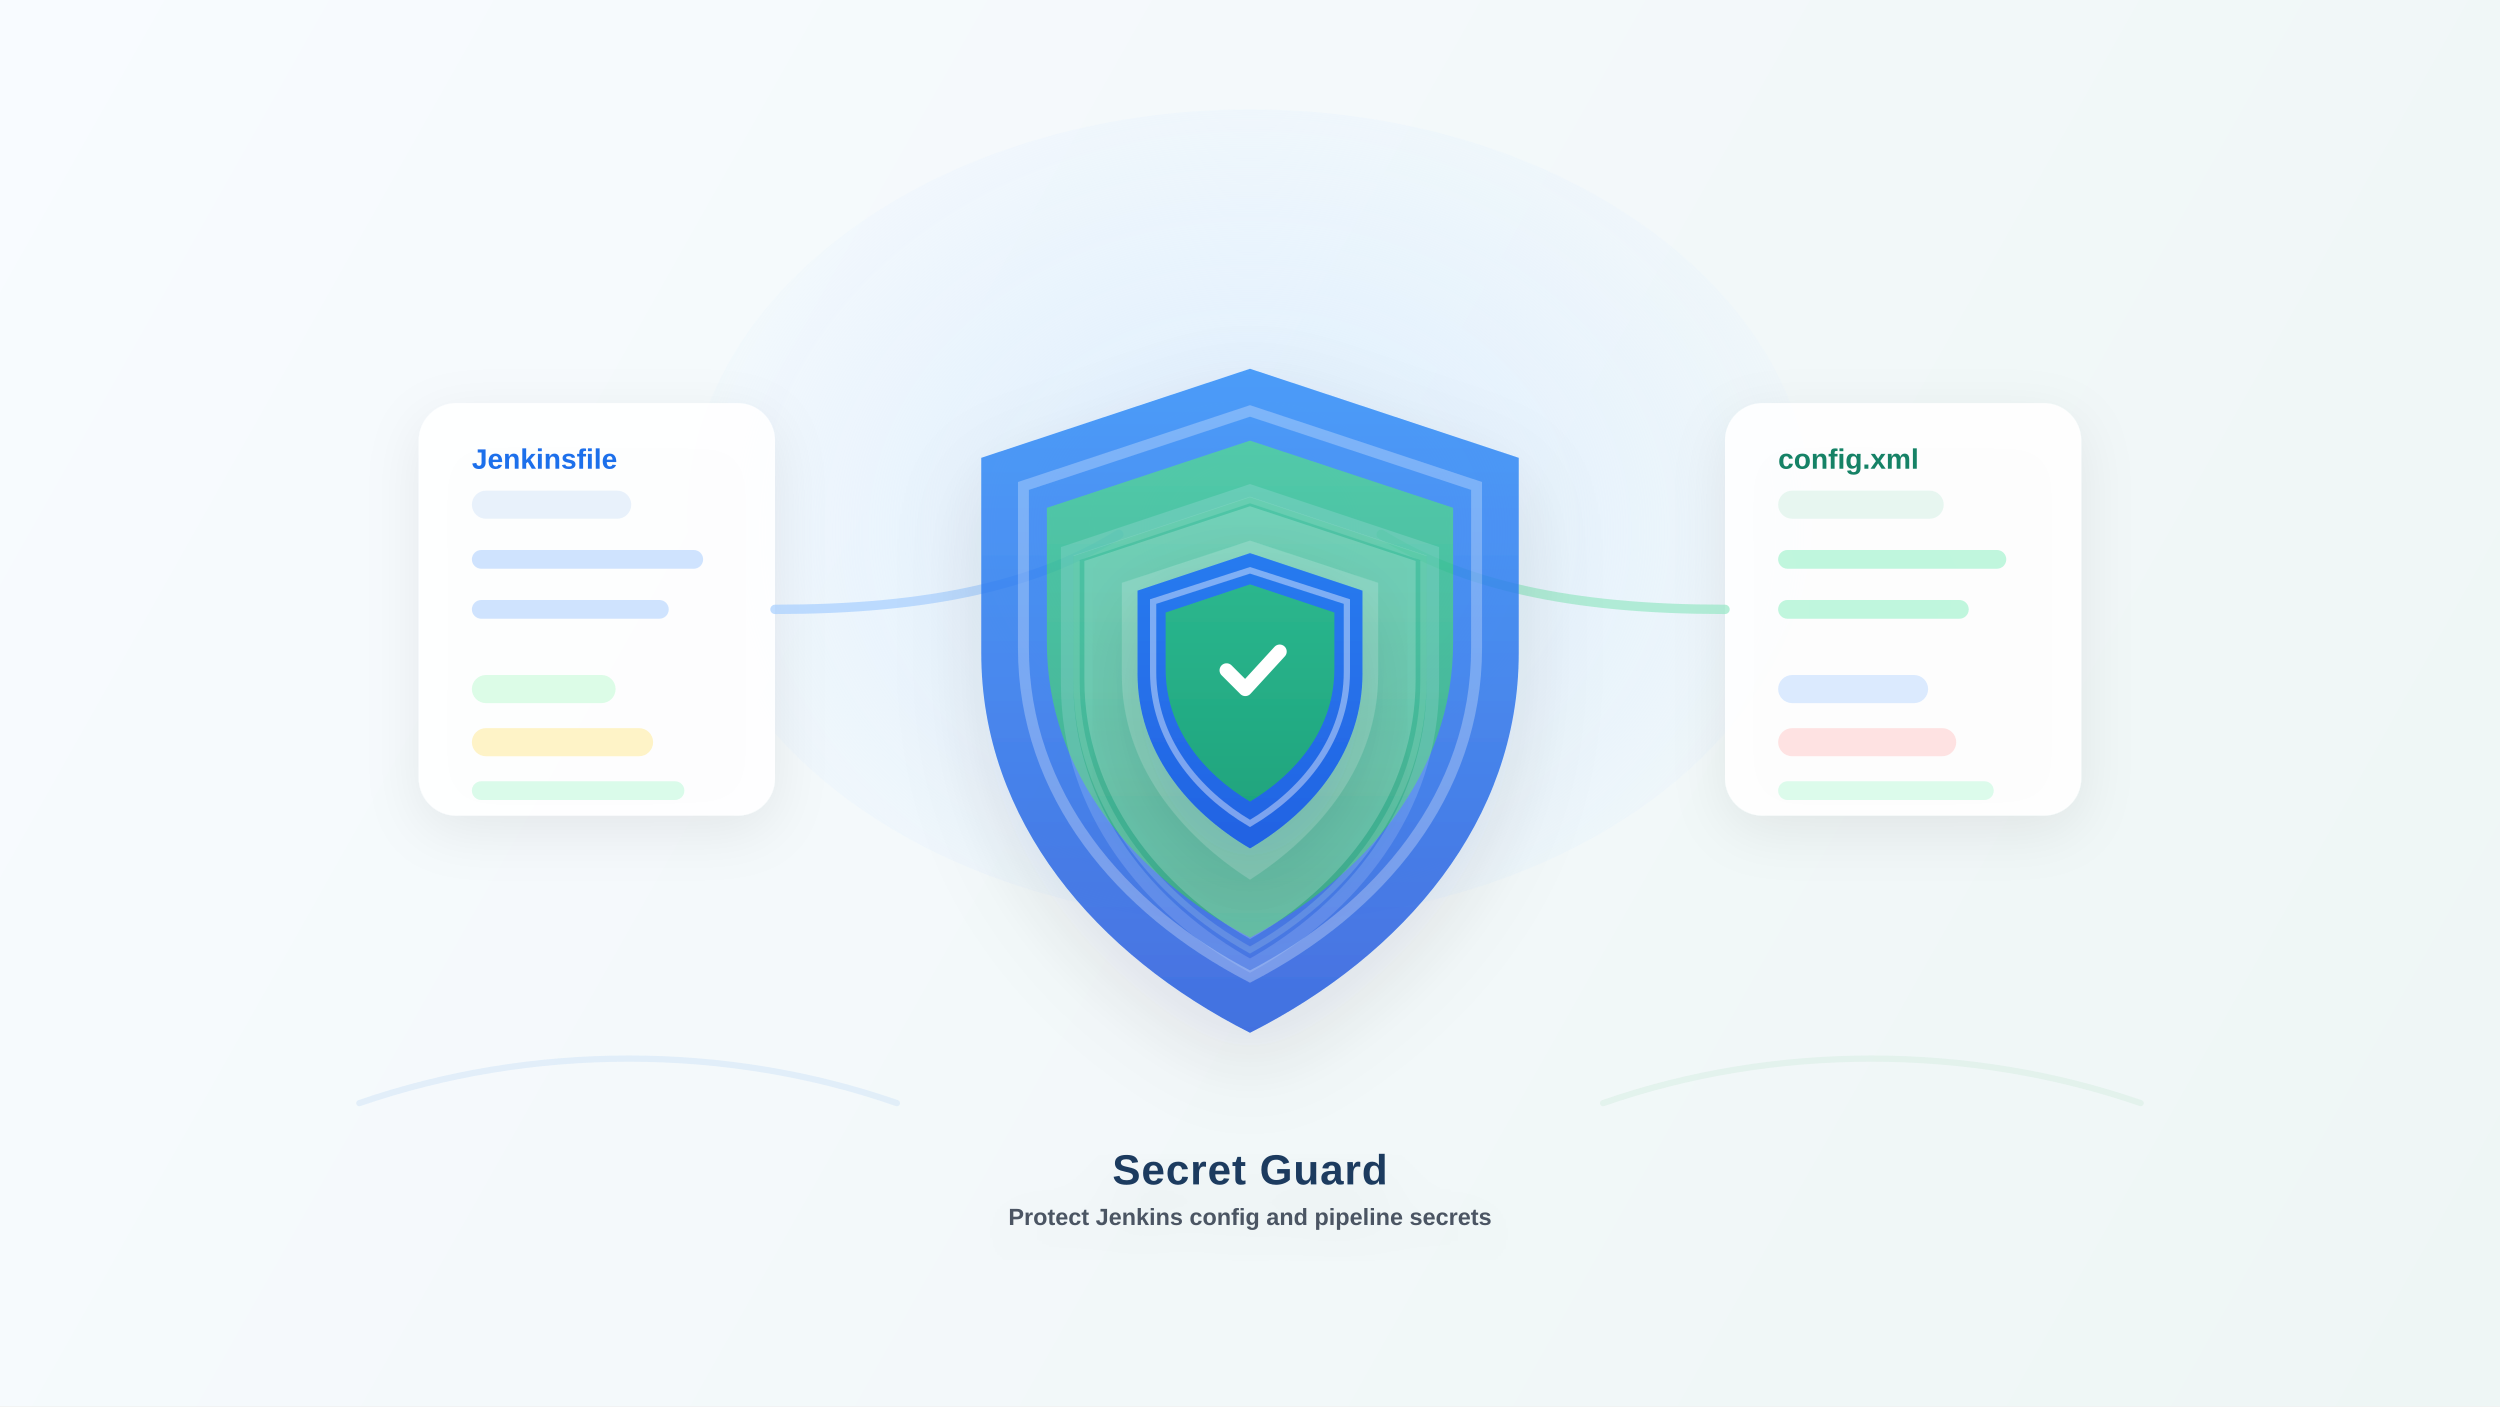
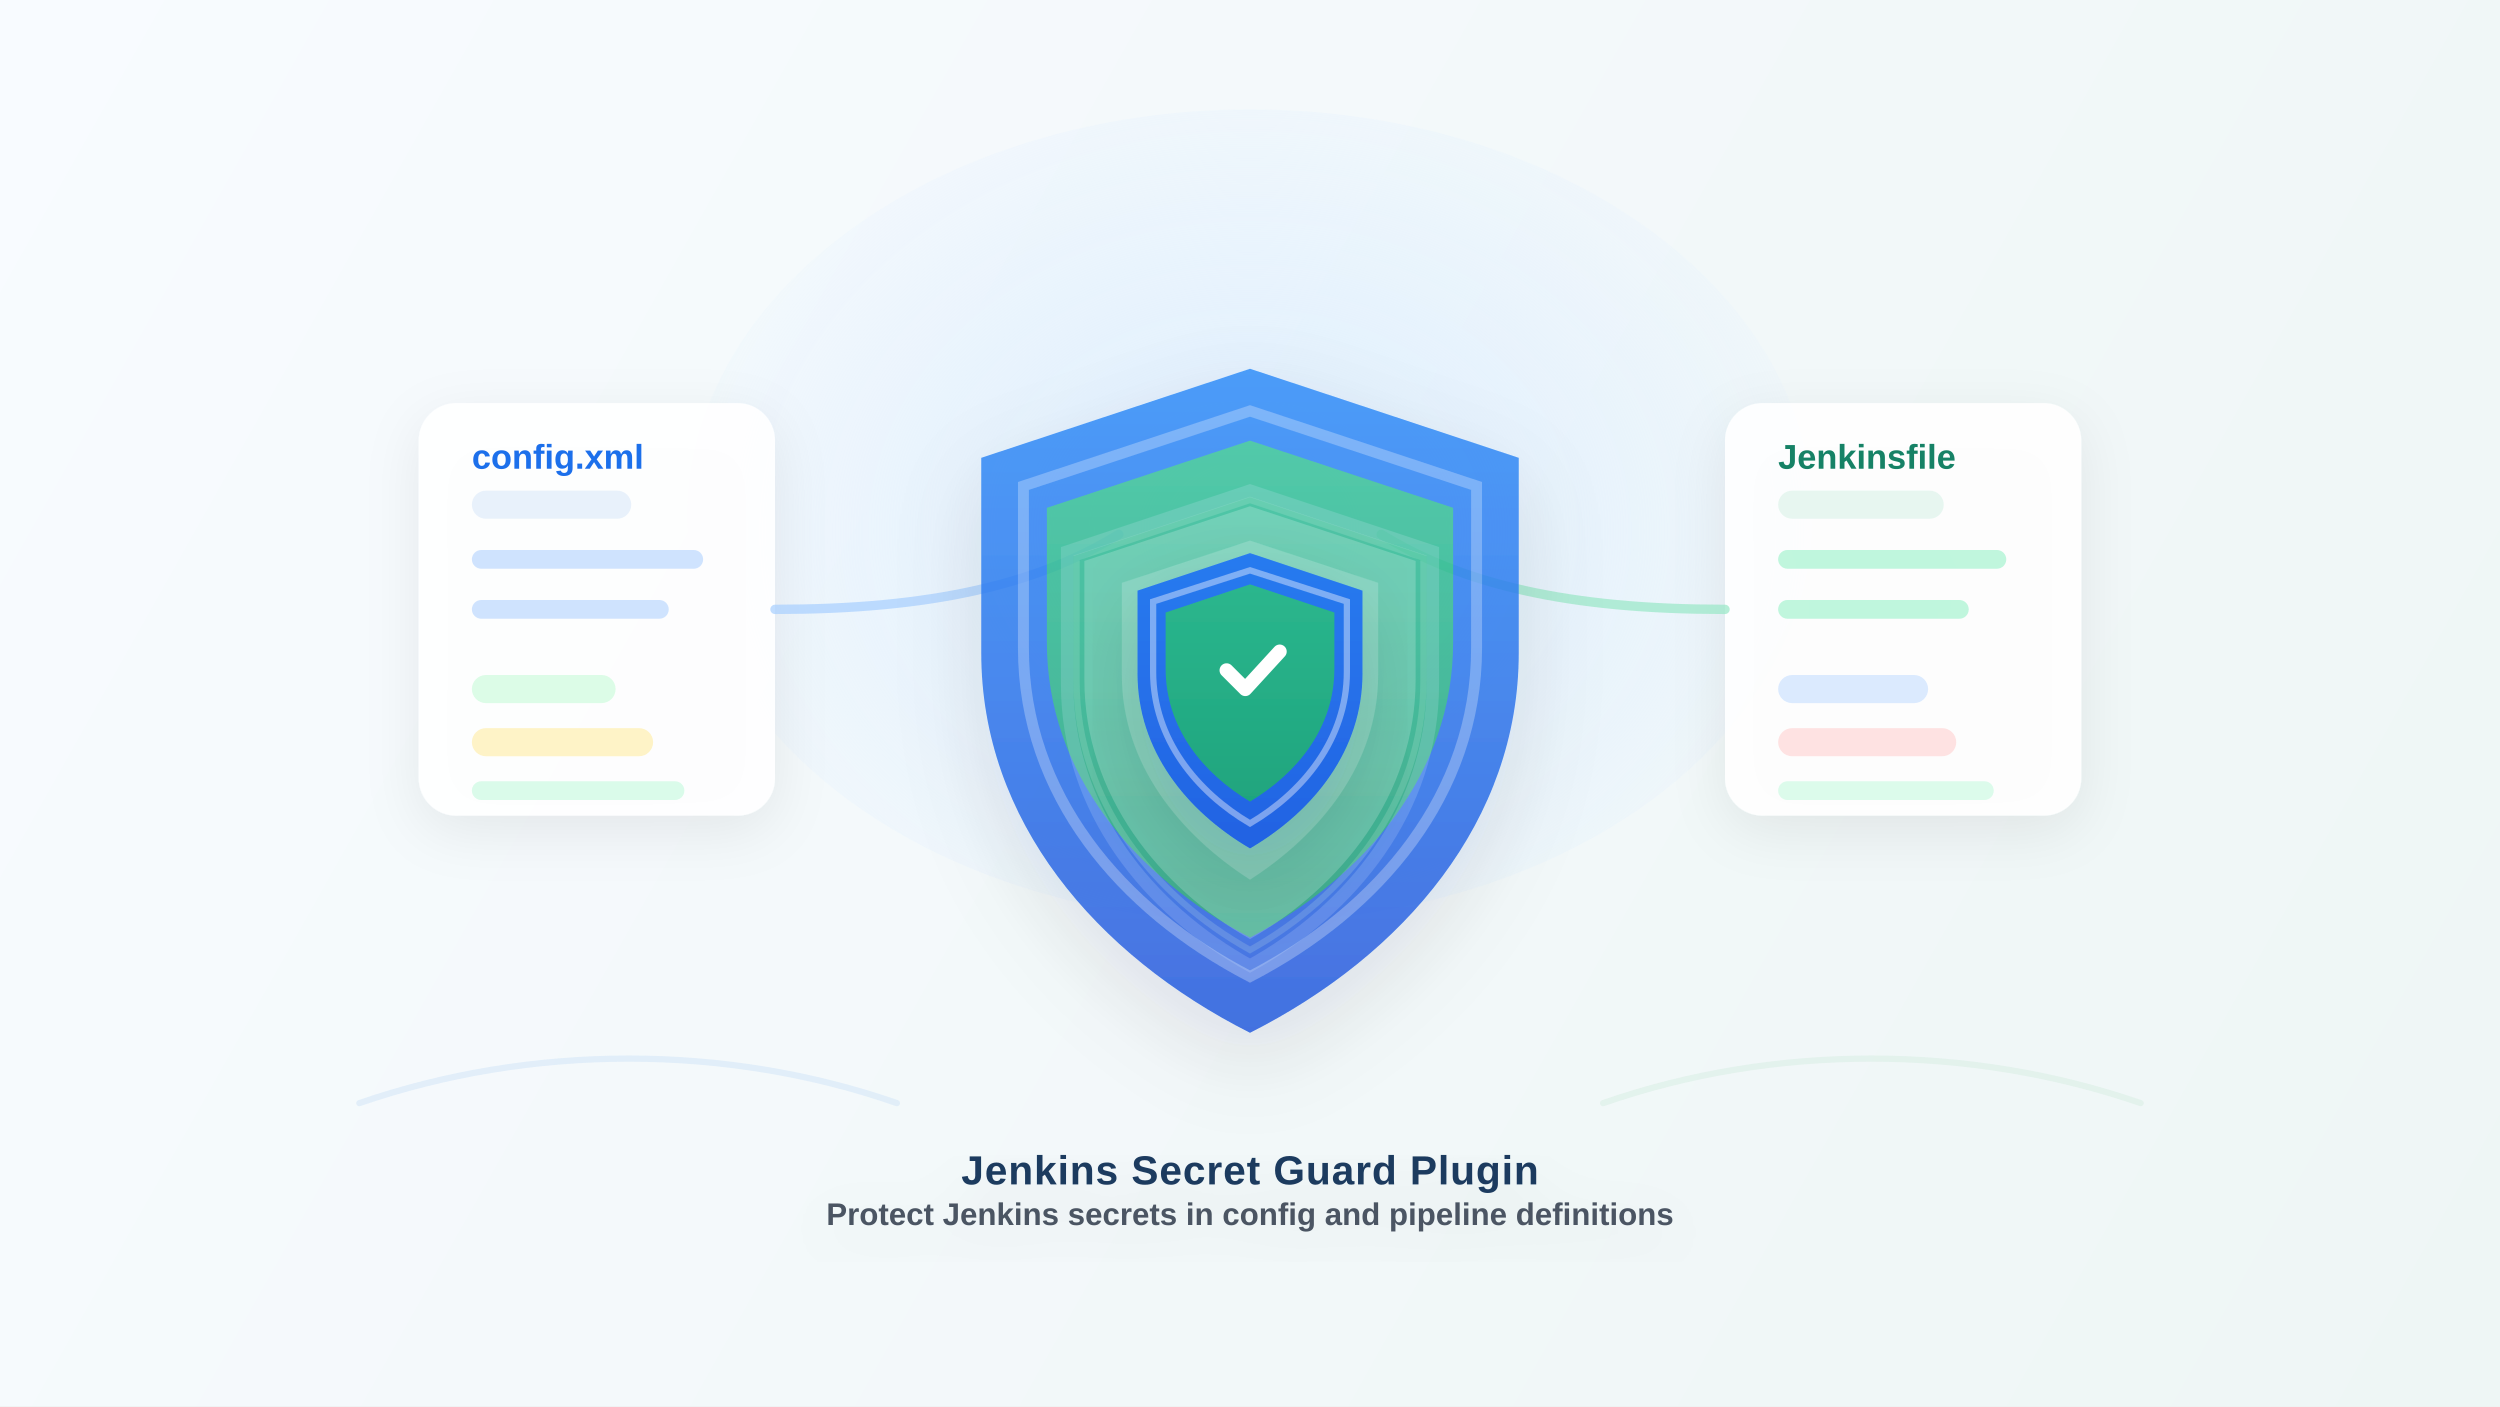
<svg xmlns="http://www.w3.org/2000/svg" width="1600" height="900" viewBox="0 0 1600 900" fill="none">
  <defs>
    <linearGradient id="bg" x1="0" y1="0" x2="1600" y2="900" gradientUnits="userSpaceOnUse">
      <stop stop-color="#F8FBFF" />
      <stop offset="1" stop-color="#EEF6F5" />
    </linearGradient>
    <radialGradient id="glow" cx="0" cy="0" r="1" gradientUnits="userSpaceOnUse" gradientTransform="translate(800 340) rotate(90) scale(340 420)">
      <stop stop-color="#DDEEFF" />
      <stop offset="1" stop-color="#DDEEFF" stop-opacity="0" />
    </radialGradient>
    <linearGradient id="shieldOuter" x1="800" y1="190" x2="800" y2="700" gradientUnits="userSpaceOnUse">
      <stop stop-color="#2E90FA" />
      <stop offset="1" stop-color="#1D4ED8" />
    </linearGradient>
    <linearGradient id="shieldInner" x1="800" y1="255" x2="800" y2="640" gradientUnits="userSpaceOnUse">
      <stop stop-color="#34C59A" />
      <stop offset="1" stop-color="#159570" />
    </linearGradient>
    <filter id="shadow" x="-20%" y="-20%" width="140%" height="160%">
      <feDropShadow dx="0" dy="20" stdDeviation="28" flood-color="#0F172A" flood-opacity="0.12" />
    </filter>
    <filter id="soft" x="-20%" y="-20%" width="140%" height="160%">
      <feDropShadow dx="0" dy="10" stdDeviation="18" flood-color="#0F172A" flood-opacity="0.08" />
    </filter>
  </defs>
  <rect width="1600" height="900" fill="url(#bg)" />
  <ellipse cx="800" cy="330" rx="360" ry="260" fill="url(#glow)" />
  <g opacity="0.65">
    <path d="M230 706C340 668 465 668 574 706" stroke="#D7E8F8" stroke-width="4" stroke-linecap="round" />
    <path d="M1026 706C1135 668 1260 668 1370 706" stroke="#DCEFE7" stroke-width="4" stroke-linecap="round" />
  </g>
  <g filter="url(#soft)">
    <rect x="268" y="258" width="228" height="264" rx="24" fill="#FFFFFF" fill-opacity="0.9" />
-     <text x="302" y="300" font-family="Arial, Helvetica, sans-serif" font-size="18" font-weight="800" fill="#1F6FEB">Jenkinsfile</text>
+     <text x="302" y="300" font-family="Arial, Helvetica, sans-serif" font-size="22" font-weight="800" fill="#1F6FEB">config.xml</text>
    <rect x="302" y="314" width="102" height="18" rx="9" fill="#E8F1FB" />
    <rect x="302" y="352" width="148" height="12" rx="6" fill="#B6D4FE" opacity="0.65" />
    <rect x="302" y="384" width="126" height="12" rx="6" fill="#B6D4FE" opacity="0.65" />
    <rect x="302" y="432" width="92" height="18" rx="9" fill="#DCFCE7" />
    <rect x="302" y="466" width="116" height="18" rx="9" fill="#FEF3C7" />
    <rect x="302" y="500" width="136" height="12" rx="6" fill="#D1FAE5" opacity="0.8" />
  </g>
  <g filter="url(#soft)">
    <rect x="1104" y="258" width="228" height="264" rx="24" fill="#FFFFFF" fill-opacity="0.9" />
-     <text x="1138" y="300" font-family="Arial, Helvetica, sans-serif" font-size="18" font-weight="800" fill="#158266">config.xml</text>
+     <text x="1138" y="300" font-family="Arial, Helvetica, sans-serif" font-size="22" font-weight="800" fill="#158266">Jenkinsfile</text>
    <rect x="1138" y="314" width="106" height="18" rx="9" fill="#E7F6F0" />
    <rect x="1138" y="352" width="146" height="12" rx="6" fill="#A7F3D0" opacity="0.72" />
    <rect x="1138" y="384" width="122" height="12" rx="6" fill="#A7F3D0" opacity="0.72" />
    <rect x="1138" y="432" width="96" height="18" rx="9" fill="#DBEAFE" />
    <rect x="1138" y="466" width="114" height="18" rx="9" fill="#FEE2E2" />
    <rect x="1138" y="500" width="138" height="12" rx="6" fill="#D1FAE5" opacity="0.76" />
  </g>
  <g opacity="0.72">
    <path d="M496 390C596 390 664 374 716 342" stroke="#A9D0FF" stroke-width="6" stroke-linecap="round" />
    <path d="M1104 390C1004 390 936 374 884 342" stroke="#9AE8C7" stroke-width="6" stroke-linecap="round" />
  </g>
  <g filter="url(#shadow)" opacity="0.82">
    <path d="M800 236L972 293V418C972 525 899 611 800 661C701 611 628 525 628 418V293L800 236Z" fill="url(#shieldOuter)" />
    <path d="M800 282L930 325V411C930 495 874 561 800 600C726 561 670 495 670 411V325L800 282Z" fill="url(#shieldInner)" />
    <path d="M800 263L945 311V415C945 508 883 582 800 625C717 582 655 508 655 415V311L800 263Z" stroke="white" stroke-opacity="0.28" stroke-width="7" />
  </g>
  <g opacity="0.2">
    <path d="M800 324L906 359V435C906 509 858 568 800 601C742 568 694 509 694 435V359L800 324Z" fill="#FFFFFF" />
  </g>
  <g opacity="0.18">
    <path d="M800 314L917 353V438C917 518 865 582 800 618C735 582 683 518 683 438V353L800 314Z" stroke="#D8E8FF" stroke-width="8" />
  </g>
  <g opacity="0.18">
    <path d="M800 320L911 357V436C911 513 861 574 800 608C739 574 689 513 689 436V357L800 320Z" stroke="#D6F2E5" stroke-width="4" />
  </g>
  <g filter="url(#soft)">
    <path d="M800 346L882 373V432C882 489 845 534 800 563C755 534 718 489 718 432V373L800 346Z" fill="#FFFFFF" fill-opacity="0.18" />
  </g>
  <g filter="url(#shadow)">
    <path d="M800 354L872 378V431C872 480 841 519 800 543C759 519 728 480 728 431V378L800 354Z" fill="url(#shieldOuter)" />
    <path d="M800 374L854 392V428C854 466 830 495 800 513C770 495 746 466 746 428V392L800 374Z" fill="url(#shieldInner)" />
    <path d="M800 365L862 385V430C862 473 834 507 800 527C766 507 738 473 738 430V385L800 365Z" stroke="#FFFFFF" stroke-opacity="0.4" stroke-width="4" />
  </g>
  <g>
    <path d="M785 429L797 441L819 417" stroke="#FFFFFF" stroke-width="9" stroke-linecap="round" stroke-linejoin="round" />
  </g>
  <g filter="url(#soft)">
-     <text x="800" y="758" text-anchor="middle" font-family="Arial, Helvetica, sans-serif" font-size="27" font-weight="700" letter-spacing="0.6" fill="#1E3A5F">Secret Guard</text>
-     <text x="800" y="784" text-anchor="middle" font-family="Arial, Helvetica, sans-serif" font-size="15" font-weight="600" fill="#4B5563">Protect Jenkins config and pipeline secrets</text>
+     <text x="800" y="758" text-anchor="middle" font-family="Arial, Helvetica, sans-serif" font-size="26" font-weight="700" letter-spacing="0.6" fill="#1E3A5F">Jenkins Secret Guard Plugin</text>
+     <text x="800" y="784" text-anchor="middle" font-family="Arial, Helvetica, sans-serif" font-size="20" font-weight="600" fill="#4B5563">Protect Jenkins secrets in config and pipeline definitions</text>
  </g>
</svg>
